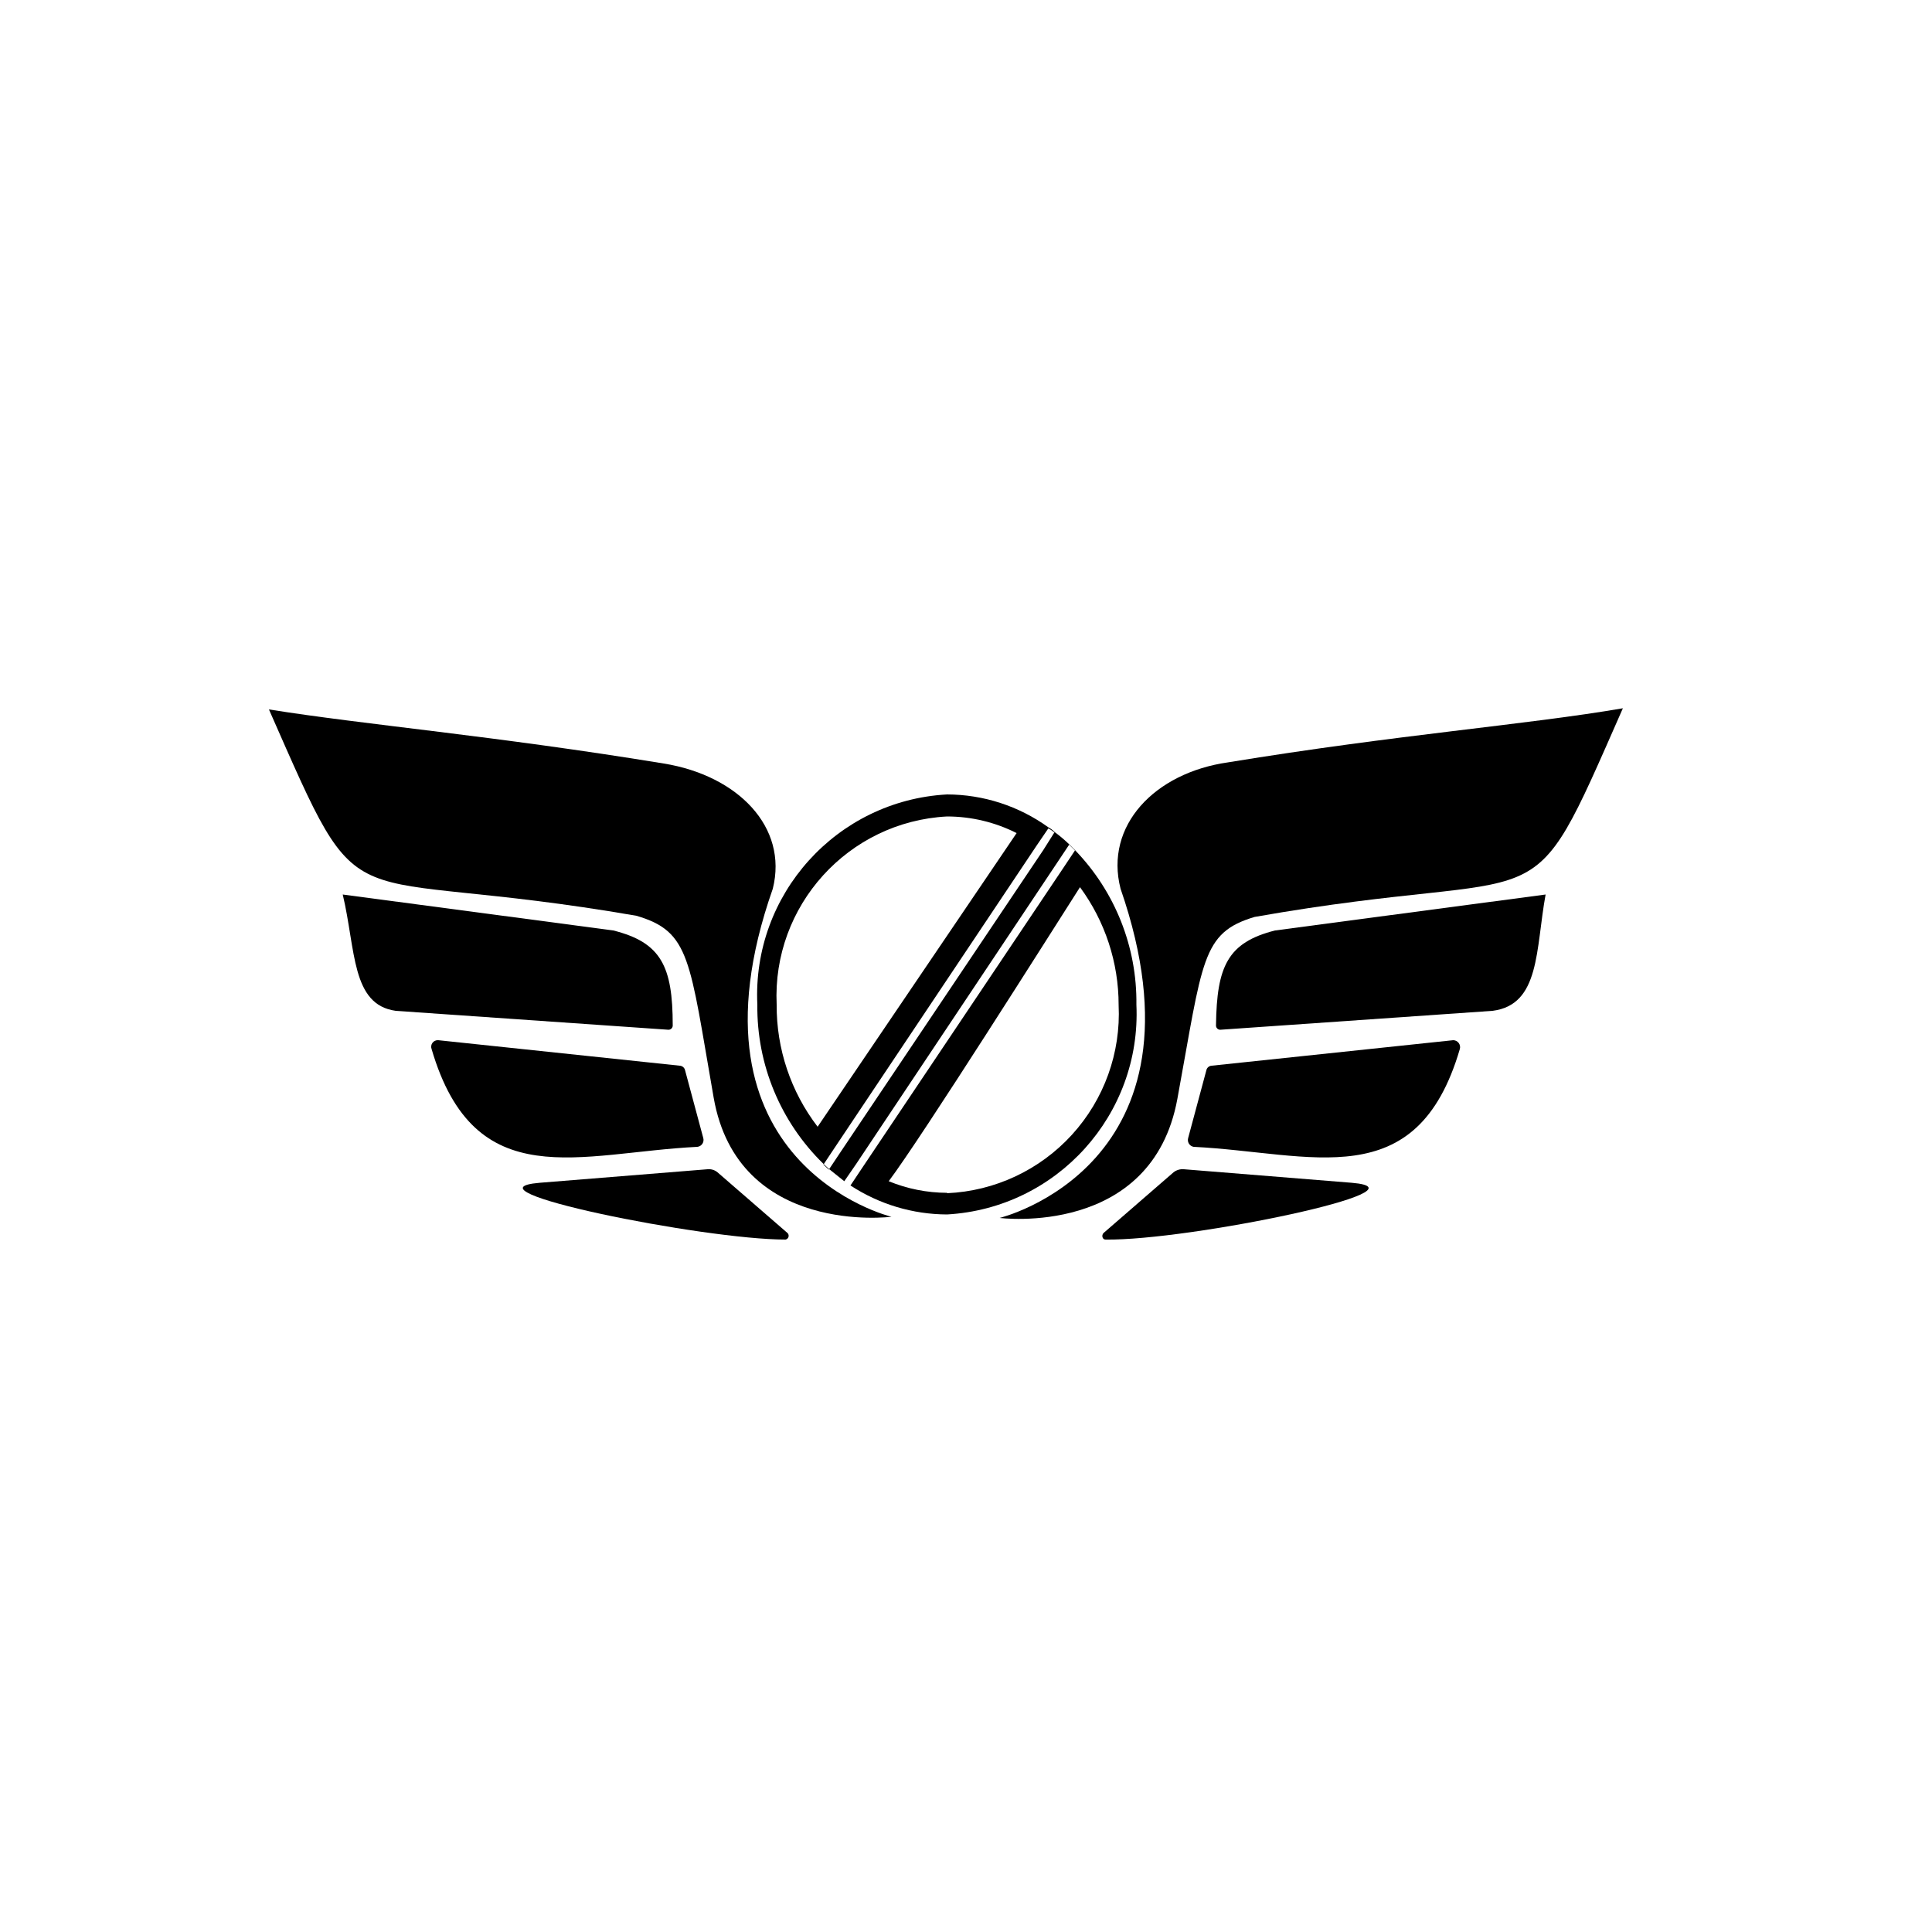
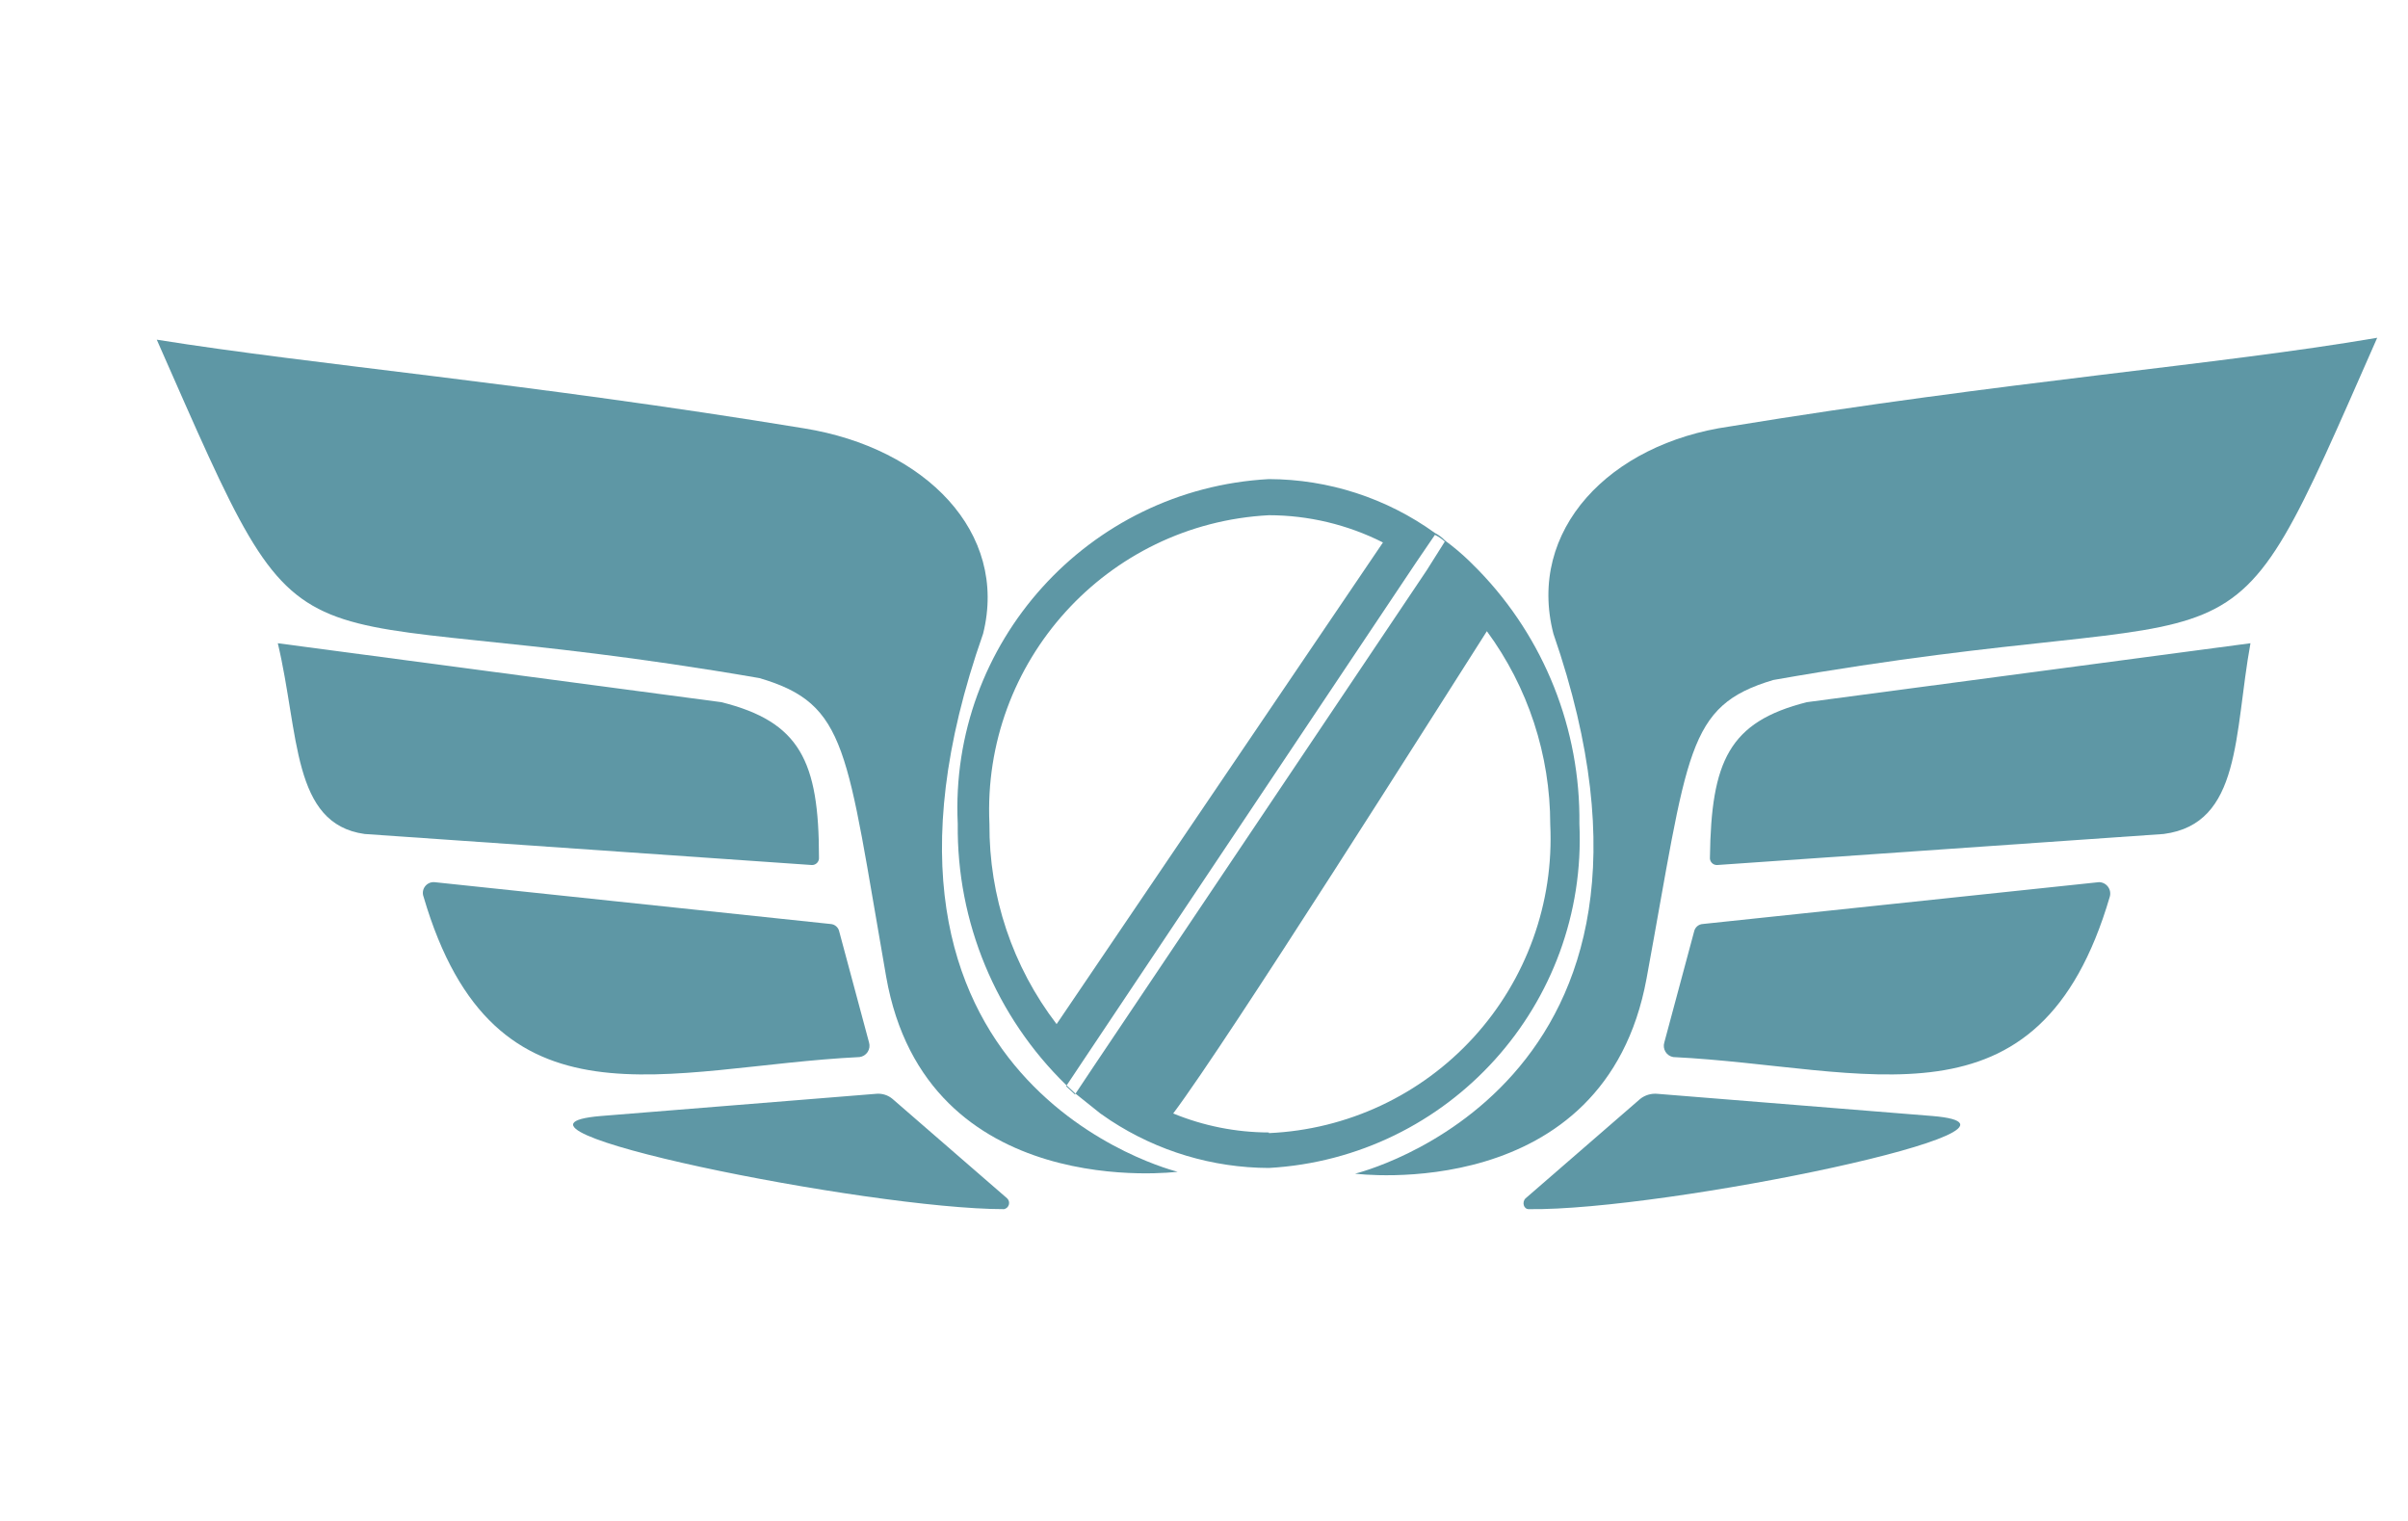
- <svg xmlns="http://www.w3.org/2000/svg" id="Calque_1" data-name="Calque 1" viewBox="0 0 50 50">
-   <defs>
-     <style>.cls-1{fill-rule:evenodd;}</style>
-   </defs>
-   <path class="cls-1" d="M16.47,23.7c1.4.41,1.37,1.12,2,4.71s4.6,3.08,4.6,3.08S17.49,30.14,20,23c.4-1.6-.91-2.93-2.82-3.24-4.39-.72-7.72-1-10.22-1.4C9.52,24.17,8.54,22.33,16.47,23.7Z" />
-   <path class="cls-1" d="M10.24,26.16l7.06.49a.11.11,0,0,0,.11-.12c0-1.52-.3-2.14-1.54-2.45l-7-.93C9.21,24.58,9.09,26,10.24,26.16Z" />
-   <path class="cls-1" d="M17.73,27.7l.47,1.75a.18.18,0,0,1-.15.23c-3.05.15-5.76,1.29-6.88-2.53a.17.17,0,0,1,.17-.23l6.25.66A.15.15,0,0,1,17.73,27.7Z" />
-   <path class="cls-1" d="M20.38,31.91a.1.1,0,0,1-.05.17c-2.14,0-8.52-1.29-6.36-1.47l4.34-.35a.35.35,0,0,1,.26.08Z" />
-   <path class="cls-1" d="M42,18.33c-2.51.43-5.83.68-10.22,1.4C29.88,20,28.58,21.37,29,23c2.48,7.17-3.13,8.52-3.13,8.52s3.94.51,4.6-3.08.62-4.3,2-4.71C40.41,22.33,39.43,24.17,42,18.33Z" />
-   <path class="cls-1" d="M40,23.15l-7,.93c-1.23.31-1.51.93-1.53,2.45a.11.11,0,0,0,.11.12l7.05-.49C39.86,26,39.74,24.58,40,23.15Z" />
-   <path class="cls-1" d="M31.36,27.58l6.25-.66a.18.18,0,0,1,.17.23c-1.12,3.82-3.84,2.68-6.89,2.53a.18.18,0,0,1-.14-.23l.47-1.75A.15.15,0,0,1,31.36,27.58Z" />
-   <path class="cls-1" d="M30.37,30.34a.38.38,0,0,1,.27-.08l4.34.35c2.16.18-4.22,1.5-6.37,1.47-.08,0-.11-.11-.05-.17Z" />
-   <path class="cls-1" d="M27.82,22l-.15-.15a3.79,3.79,0,0,0-.38-.32.61.61,0,0,0-.16-.12,4.5,4.5,0,0,0-2.62-.85A5.2,5.2,0,0,0,19.6,26a5.66,5.66,0,0,0,1.71,4.12l.14.13.4.32.16.11a4.59,4.59,0,0,0,2.5.75A5.2,5.2,0,0,0,29.41,26,5.65,5.65,0,0,0,27.82,22ZM20.1,26a4.66,4.66,0,0,1,4.41-4.87,4,4,0,0,1,1.8.43l-5.15,7.6A5.14,5.14,0,0,1,20.1,26Zm4.41,4.87A4,4,0,0,1,23,30.57c.87-1.16,4.19-6.42,4.95-7.61a5.14,5.14,0,0,1,1,3.05A4.65,4.65,0,0,1,24.51,30.88Zm2.78-9.33L27,22l-5.25,7.82-.3.45-.14-.13.3-.45,5.22-7.81.3-.44A.61.61,0,0,1,27.29,21.55Zm.38.32-.3.45-5.21,7.81-.31.45.16.11.3-.45,5.21-7.77.3-.45Z" />
+ <svg xmlns="http://www.w3.org/2000/svg" width="38" height="24" viewBox="0 0 38 24">
+   <g fill="#5E97A5" fill-rule="nonzero">
+     <path d="M11.984 10.7c1.4.41 1.37 1.12 2 4.71.63 3.59 4.6 3.08 4.6 3.08s-5.58-1.35-3.07-8.49c.4-1.6-.91-2.93-2.82-3.24-4.39-.72-7.72-1-10.22-1.4 2.56 5.81 1.58 3.97 9.51 5.34z" />
+     <path d="M5.754 13.16l7.06.49a.11.11 0 0 0 .11-.12c0-1.52-.3-2.14-1.54-2.45l-7-.93c.34 1.43.22 2.85 1.37 3.01zM13.244 14.7l.47 1.75a.18.18 0 0 1-.15.23c-3.05.15-5.76 1.29-6.88-2.53a.17.17 0 0 1 .17-.23l6.25.66a.15.15 0 0 1 .14.12zM15.894 18.91a.1.1 0 0 1-.05.17c-2.14 0-8.52-1.29-6.36-1.47l4.34-.35a.35.35 0 0 1 .26.08l1.81 1.57zM37.514 5.33c-2.51.43-5.83.68-10.22 1.4-1.9.27-3.2 1.64-2.78 3.27 2.48 7.17-3.13 8.52-3.13 8.52s3.94.51 4.6-3.08c.66-3.59.62-4.3 2-4.71 7.94-1.4 6.96.44 9.53-5.4z" />
+     <path d="M35.514 10.15l-7 .93c-1.23.31-1.51.93-1.53 2.45a.11.11 0 0 0 .11.12l7.05-.49c1.23-.16 1.11-1.58 1.37-3.01zM26.874 14.58l6.25-.66a.18.18 0 0 1 .17.23c-1.12 3.82-3.84 2.68-6.89 2.53a.18.18 0 0 1-.14-.23l.47-1.75a.15.15 0 0 1 .14-.12zM25.884 17.34a.38.38 0 0 1 .27-.08l4.34.35c2.16.18-4.22 1.5-6.37 1.47-.08 0-.11-.11-.05-.17l1.81-1.57zM23.184 8.85a3.79 3.79 0 0 0-.38-.32.61.61 0 0 0-.16-.12 4.5 4.5 0 0 0-2.62-.85 5.2 5.2 0 0 0-4.91 5.44 5.66 5.66 0 0 0 1.71 4.12l.14.13.4.32.16.11a4.59 4.59 0 0 0 2.5.75 5.2 5.2 0 0 0 4.9-5.43 5.65 5.65 0 0 0-1.59-4l-.15-.15zM15.614 13a4.66 4.66 0 0 1 4.41-4.87 4 4 0 0 1 1.8.43l-5.15 7.6a5.14 5.14 0 0 1-1.06-3.16zm4.41 4.87a4 4 0 0 1-1.51-.3c.87-1.16 4.19-6.42 4.95-7.61.65.884 1 1.953 1 3.05a4.65 4.65 0 0 1-4.44 4.87v-.01zm2.78-9.33l-.29.46-5.25 7.82-.3.45-.14-.13.3-.45 5.22-7.81.3-.44a.61.61 0 0 1 .16.11v-.01zm.38.32l-.3.45-5.21 7.81-.31.45.16.11.3-.45 5.21-7.77.3-.45-.15-.15z" />
+   </g>
</svg>
